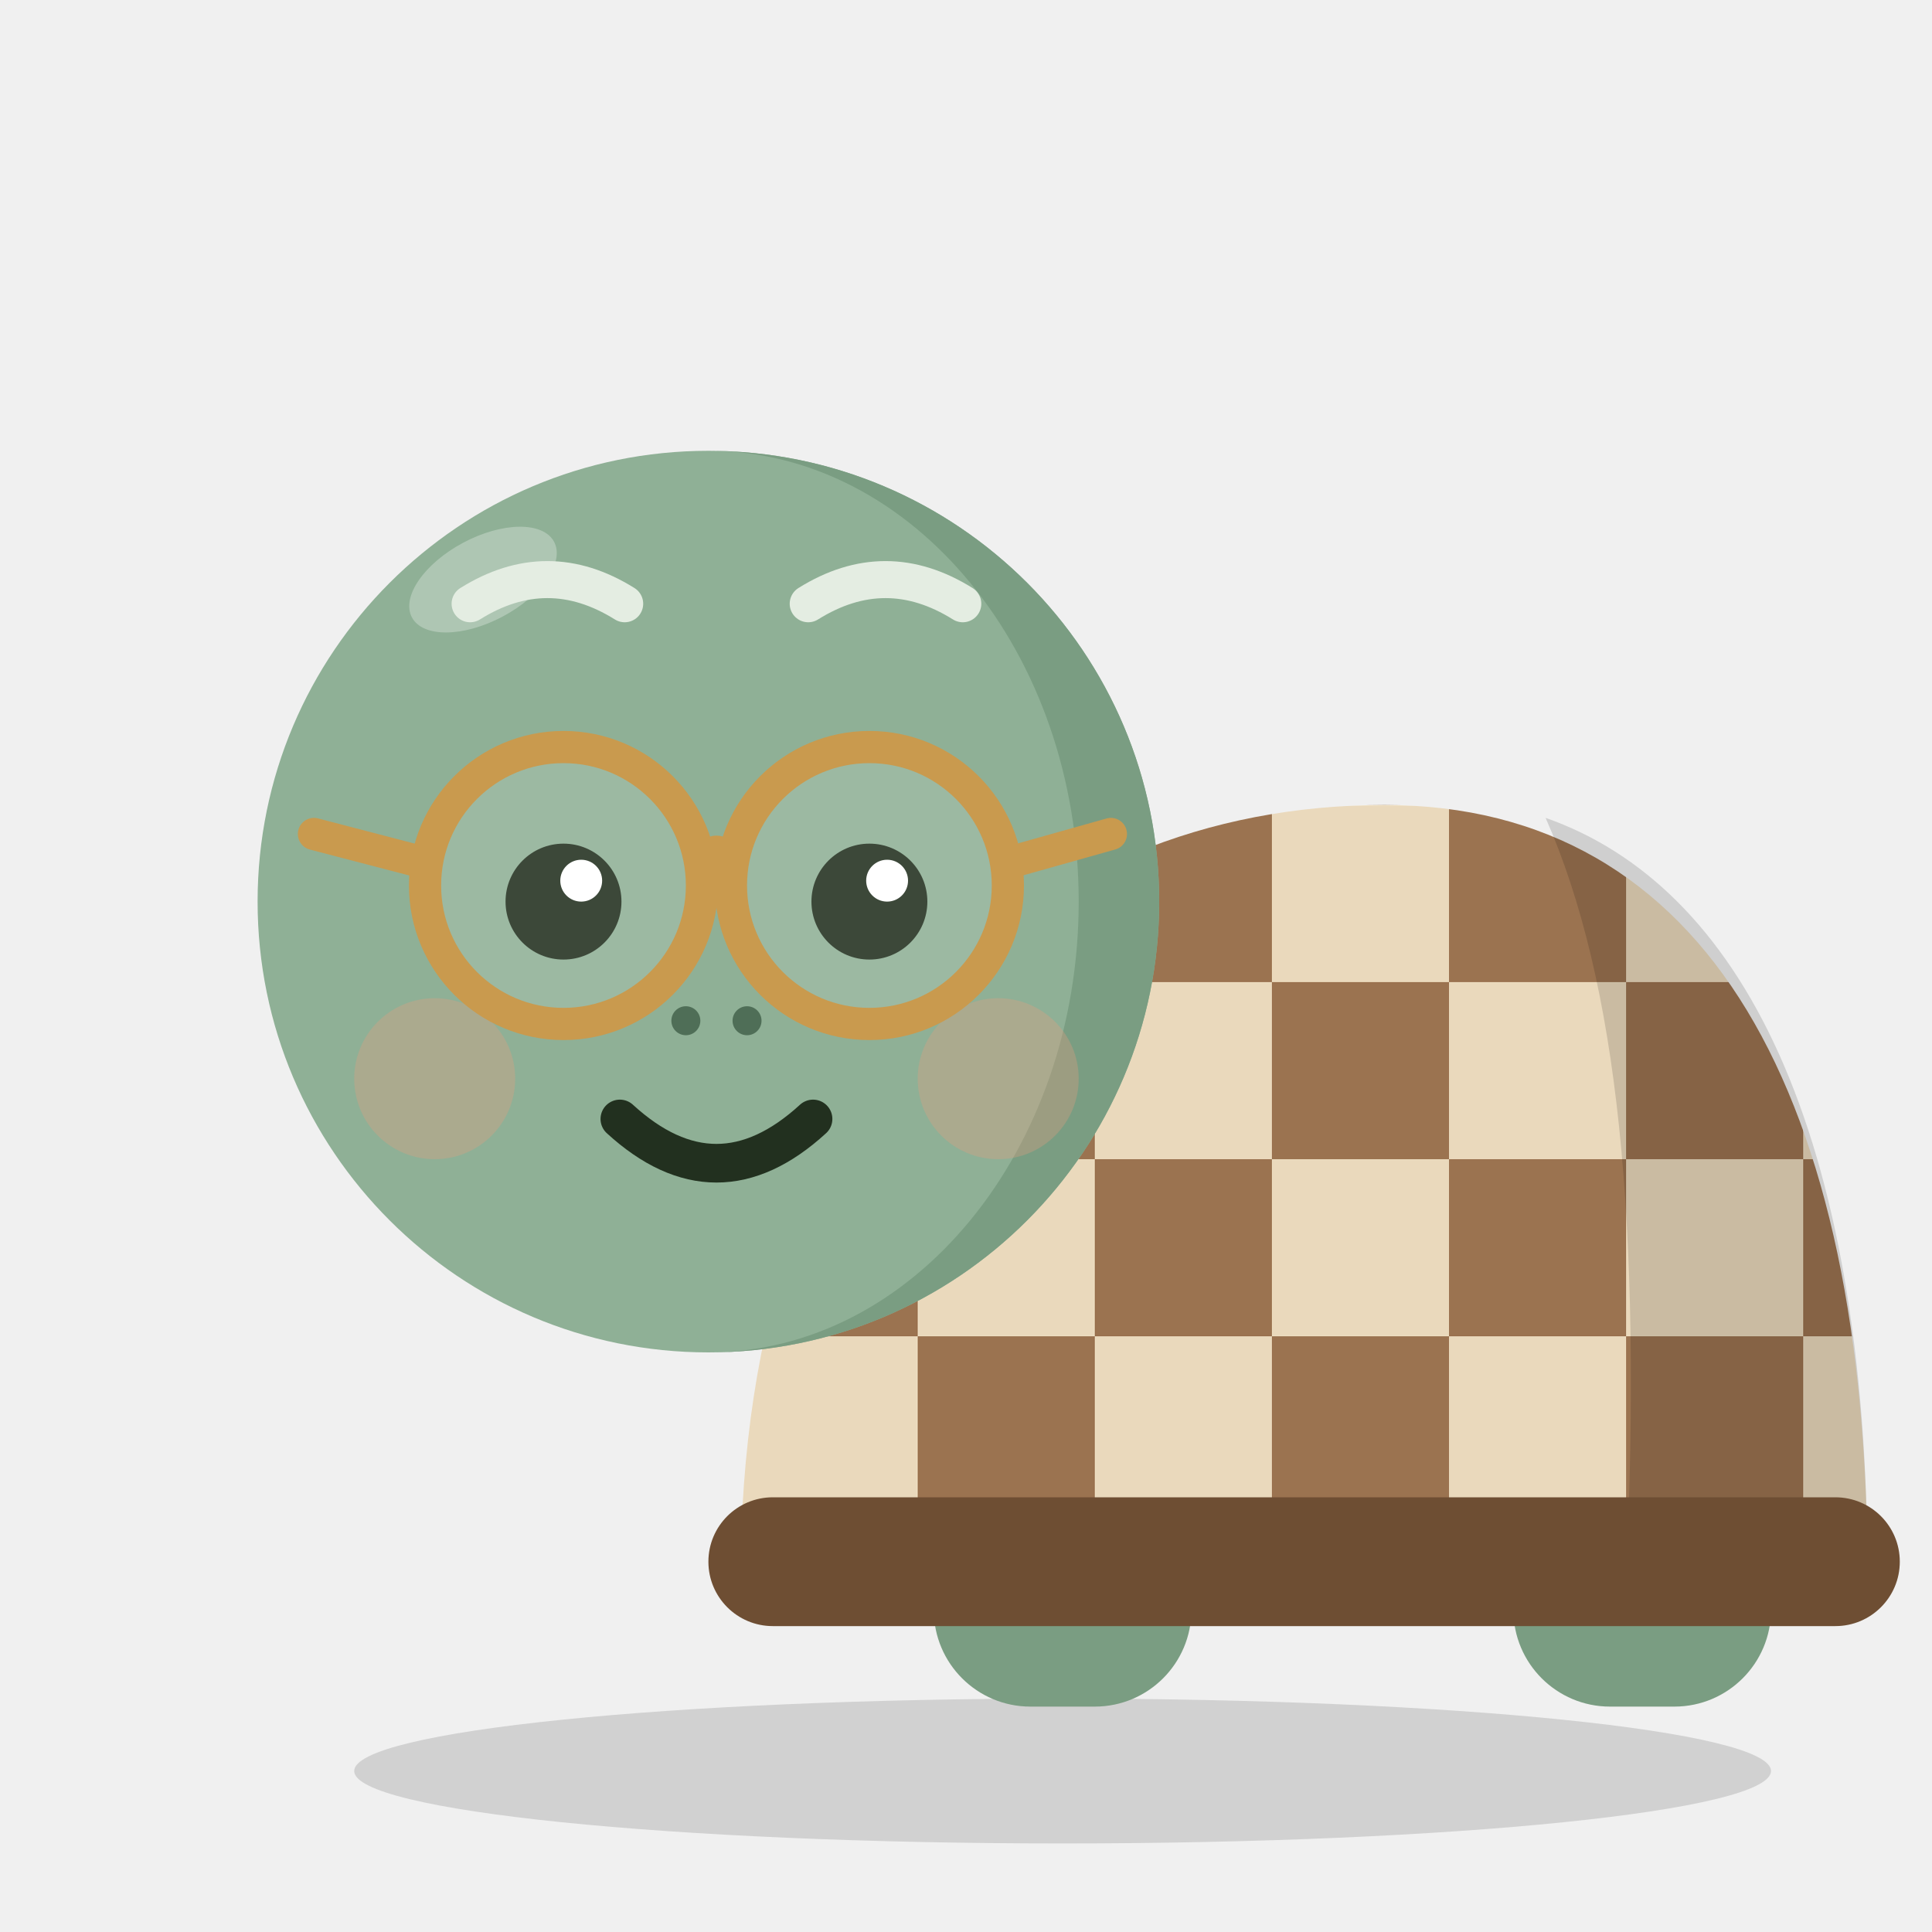
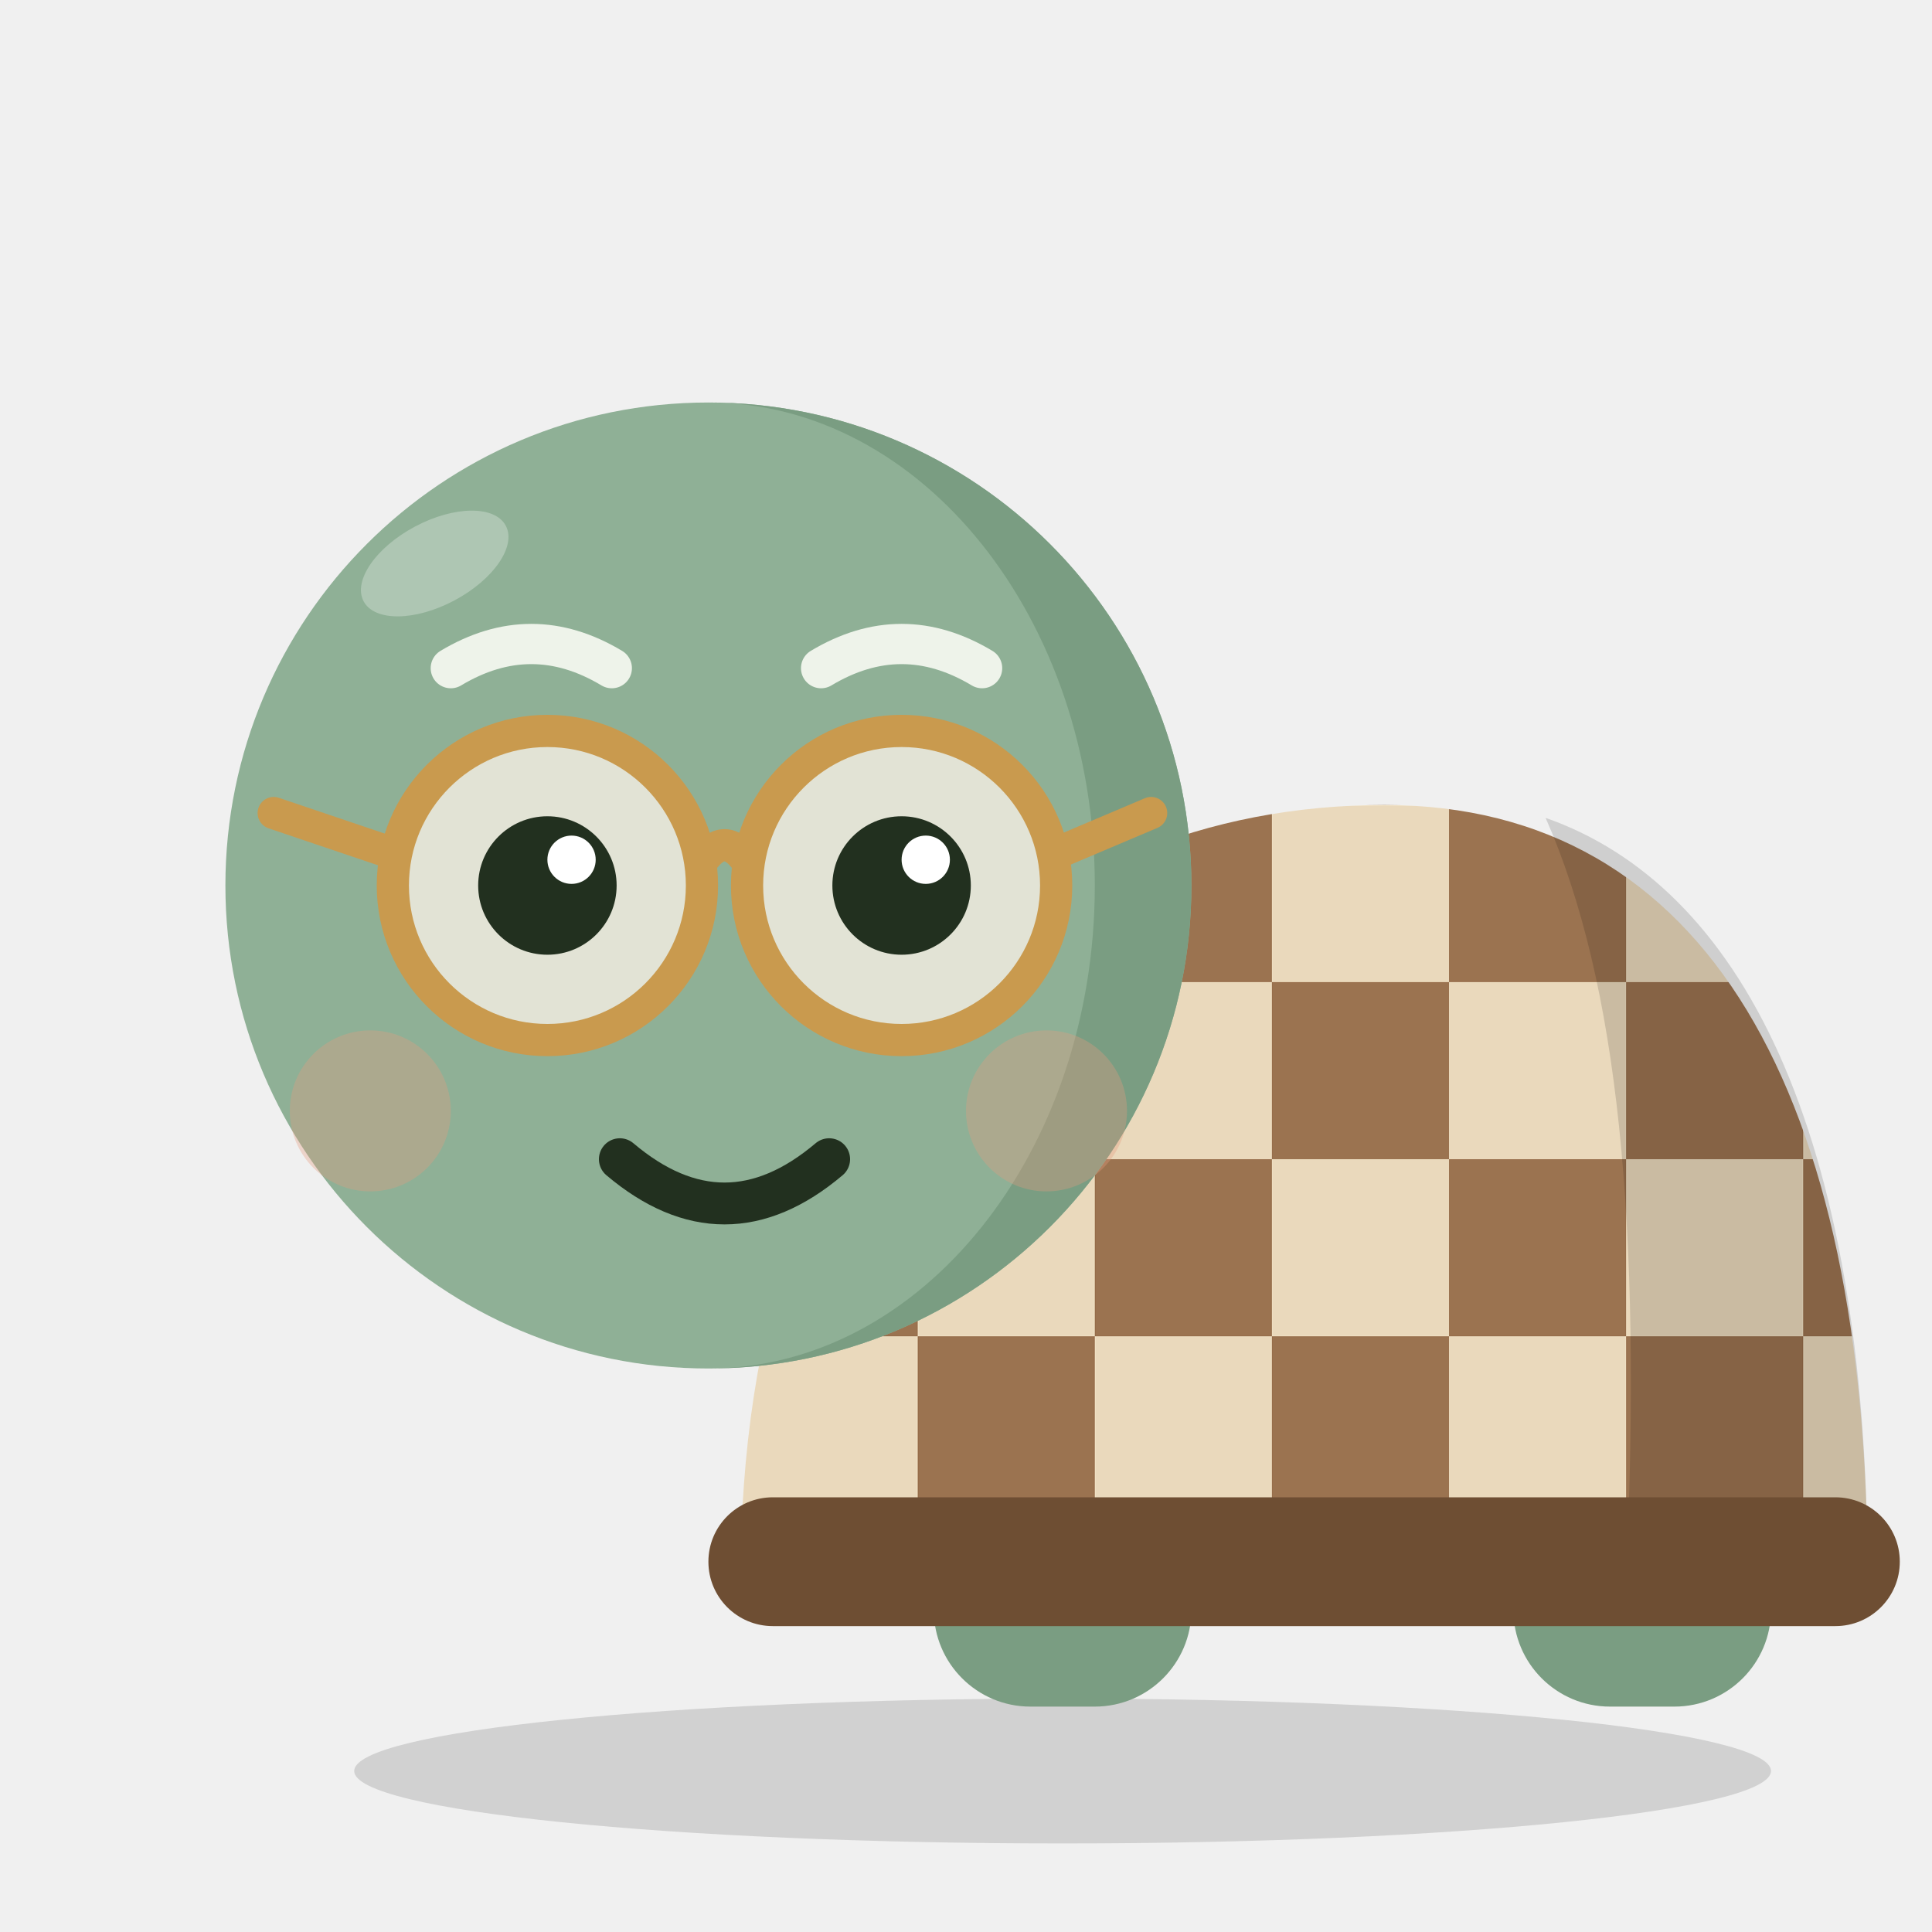
<svg xmlns="http://www.w3.org/2000/svg" viewBox="0 0 120 120" width="120" height="120">
  <defs>
    <pattern id="sageCheck" width="22" height="22" patternUnits="userSpaceOnUse" x="46" y="50">
      <rect width="22" height="22" fill="#EAD9BC" />
      <rect width="11" height="11" fill="#9B7350" />
      <rect x="11" y="11" width="11" height="11" fill="#9B7350" />
    </pattern>
  </defs>
  <ellipse cx="66" cy="110" rx="44" ry="4.5" fill="#000000" opacity="0.13" />
  <rect x="58" y="93" width="16" height="13" rx="6" fill="#7A9D82" />
  <rect x="94" y="93" width="16" height="13" rx="6" fill="#7A9D82" />
  <path d="M46 98 C46 66 64 50 86 50 C106 50 116 68 116 98 Z" fill="url(#sageCheck)" />
  <path d="M96 50.8 C108 55 116 70 116 98 L101 98 C102 76 100.5 61 96 50.8 Z" fill="#000000" opacity="0.14" />
  <rect x="44" y="93" width="74" height="8" rx="4" fill="#6E4E33" />
-   <circle cx="44" cy="56" r="28" fill="#8FB096" />
-   <path d="M44 28 A28 28 0 0 1 44 84 A23 28 0 0 0 44 28 Z" fill="#7A9D82" />
-   <ellipse cx="30" cy="36" rx="5" ry="2.6" fill="#FFFFFF" opacity="0.28" transform="rotate(-28 30 36)" />
-   <circle cx="27" cy="67" r="5" fill="#E59C7E" opacity="0.32" />
-   <circle cx="62" cy="67" r="5" fill="#E59C7E" opacity="0.32" />
+   <circle cx="44" cy="55" r="30" fill="#8FB096" />
+   <path d="M44 25 A30 30 0 0 1 44 85 A24 30 0 0 0 44 25 Z" fill="#7A9D82" />
+   <ellipse cx="27" cy="35" rx="5" ry="2.6" fill="#FFFFFF" opacity="0.28" transform="rotate(-28 27 35)" />
+   <circle cx="23" cy="69" r="5" fill="#E59C7E" opacity="0.34" />
+   <circle cx="65" cy="69" r="5" fill="#E59C7E" opacity="0.34" />
+   <circle cx="34" cy="55" r="9.6" fill="#F4EEE2" fill-opacity="0.82" />
+   <circle cx="56" cy="55" r="9.6" fill="#F4EEE2" fill-opacity="0.82" />
  <g>
-     <circle cx="35" cy="56" r="3.6" fill="#22301F" />
-     <circle cx="54" cy="56" r="3.6" fill="#22301F" />
-     <circle cx="36.1" cy="54.7" r="1.3" fill="#FFFFFF" />
-     <circle cx="55.1" cy="54.7" r="1.3" fill="#FFFFFF" />
-     <path d="M29.2 37.5 Q34 34.5 38.8 37.5" fill="none" stroke="#E4EDE2" stroke-width="2.3" stroke-linecap="round" />
-     <path d="M50.2 37.5 Q55 34.5 59.8 37.5" fill="none" stroke="#E4EDE2" stroke-width="2.3" stroke-linecap="round" />
-     <path d="M38.5 69.5 Q44.5 75 50.5 69.5" fill="none" stroke="#22301F" stroke-width="2.4" stroke-linecap="round" />
+     <circle cx="34" cy="55" r="4.3" fill="#22301F" />
+     <circle cx="35.5" cy="53.4" r="1.5" fill="#FFFFFF" />
+     <circle cx="56" cy="55" r="4.3" fill="#22301F" />
+     <circle cx="57.5" cy="53.4" r="1.5" fill="#FFFFFF" />
+     <path d="M28 41.5 Q33 38.5 38 41.5" fill="none" stroke="#EEF3EA" stroke-width="2.5" stroke-linecap="round" />
+     <path d="M51 41.5 Q56 38.5 61 41.5" fill="none" stroke="#EEF3EA" stroke-width="2.5" stroke-linecap="round" />
+     <path d="M38.5 72 Q45 77.5 51.5 72" fill="none" stroke="#22301F" stroke-width="2.6" stroke-linecap="round" />
  </g>
-   <circle cx="42.6" cy="63.4" r="0.9" fill="#4F6E57" />
-   <circle cx="46.4" cy="63.4" r="0.9" fill="#4F6E57" />
-   <circle cx="35" cy="55" r="8.6" fill="#FFFFFF" fill-opacity="0.12" stroke="#C99A4E" stroke-width="2" />
-   <circle cx="54" cy="55" r="8.6" fill="#FFFFFF" fill-opacity="0.12" stroke="#C99A4E" stroke-width="2" />
-   <path d="M43.6 54 Q44.5 51.8 45.4 54" fill="none" stroke="#C99A4E" stroke-width="2" stroke-linecap="round" />
-   <path d="M26.4 53.6 L19.5 51.8" fill="none" stroke="#C99A4E" stroke-width="2" stroke-linecap="round" />
-   <path d="M62.6 53.6 L69 51.8" fill="none" stroke="#C99A4E" stroke-width="2" stroke-linecap="round" />
+   <circle cx="34" cy="55" r="9.6" fill="none" stroke="#C99A4E" stroke-width="2" />
+   <circle cx="56" cy="55" r="9.6" fill="none" stroke="#C99A4E" stroke-width="2" />
+   <path d="M43.6 53.5 Q45 51.5 46.4 53.5" fill="none" stroke="#C99A4E" stroke-width="2" stroke-linecap="round" />
+   <path d="M24.4 53 L17 50.5" fill="none" stroke="#C99A4E" stroke-width="2" stroke-linecap="round" />
+   <path d="M65.6 53 L71.5 50.5" fill="none" stroke="#C99A4E" stroke-width="2" stroke-linecap="round" />
</svg>
